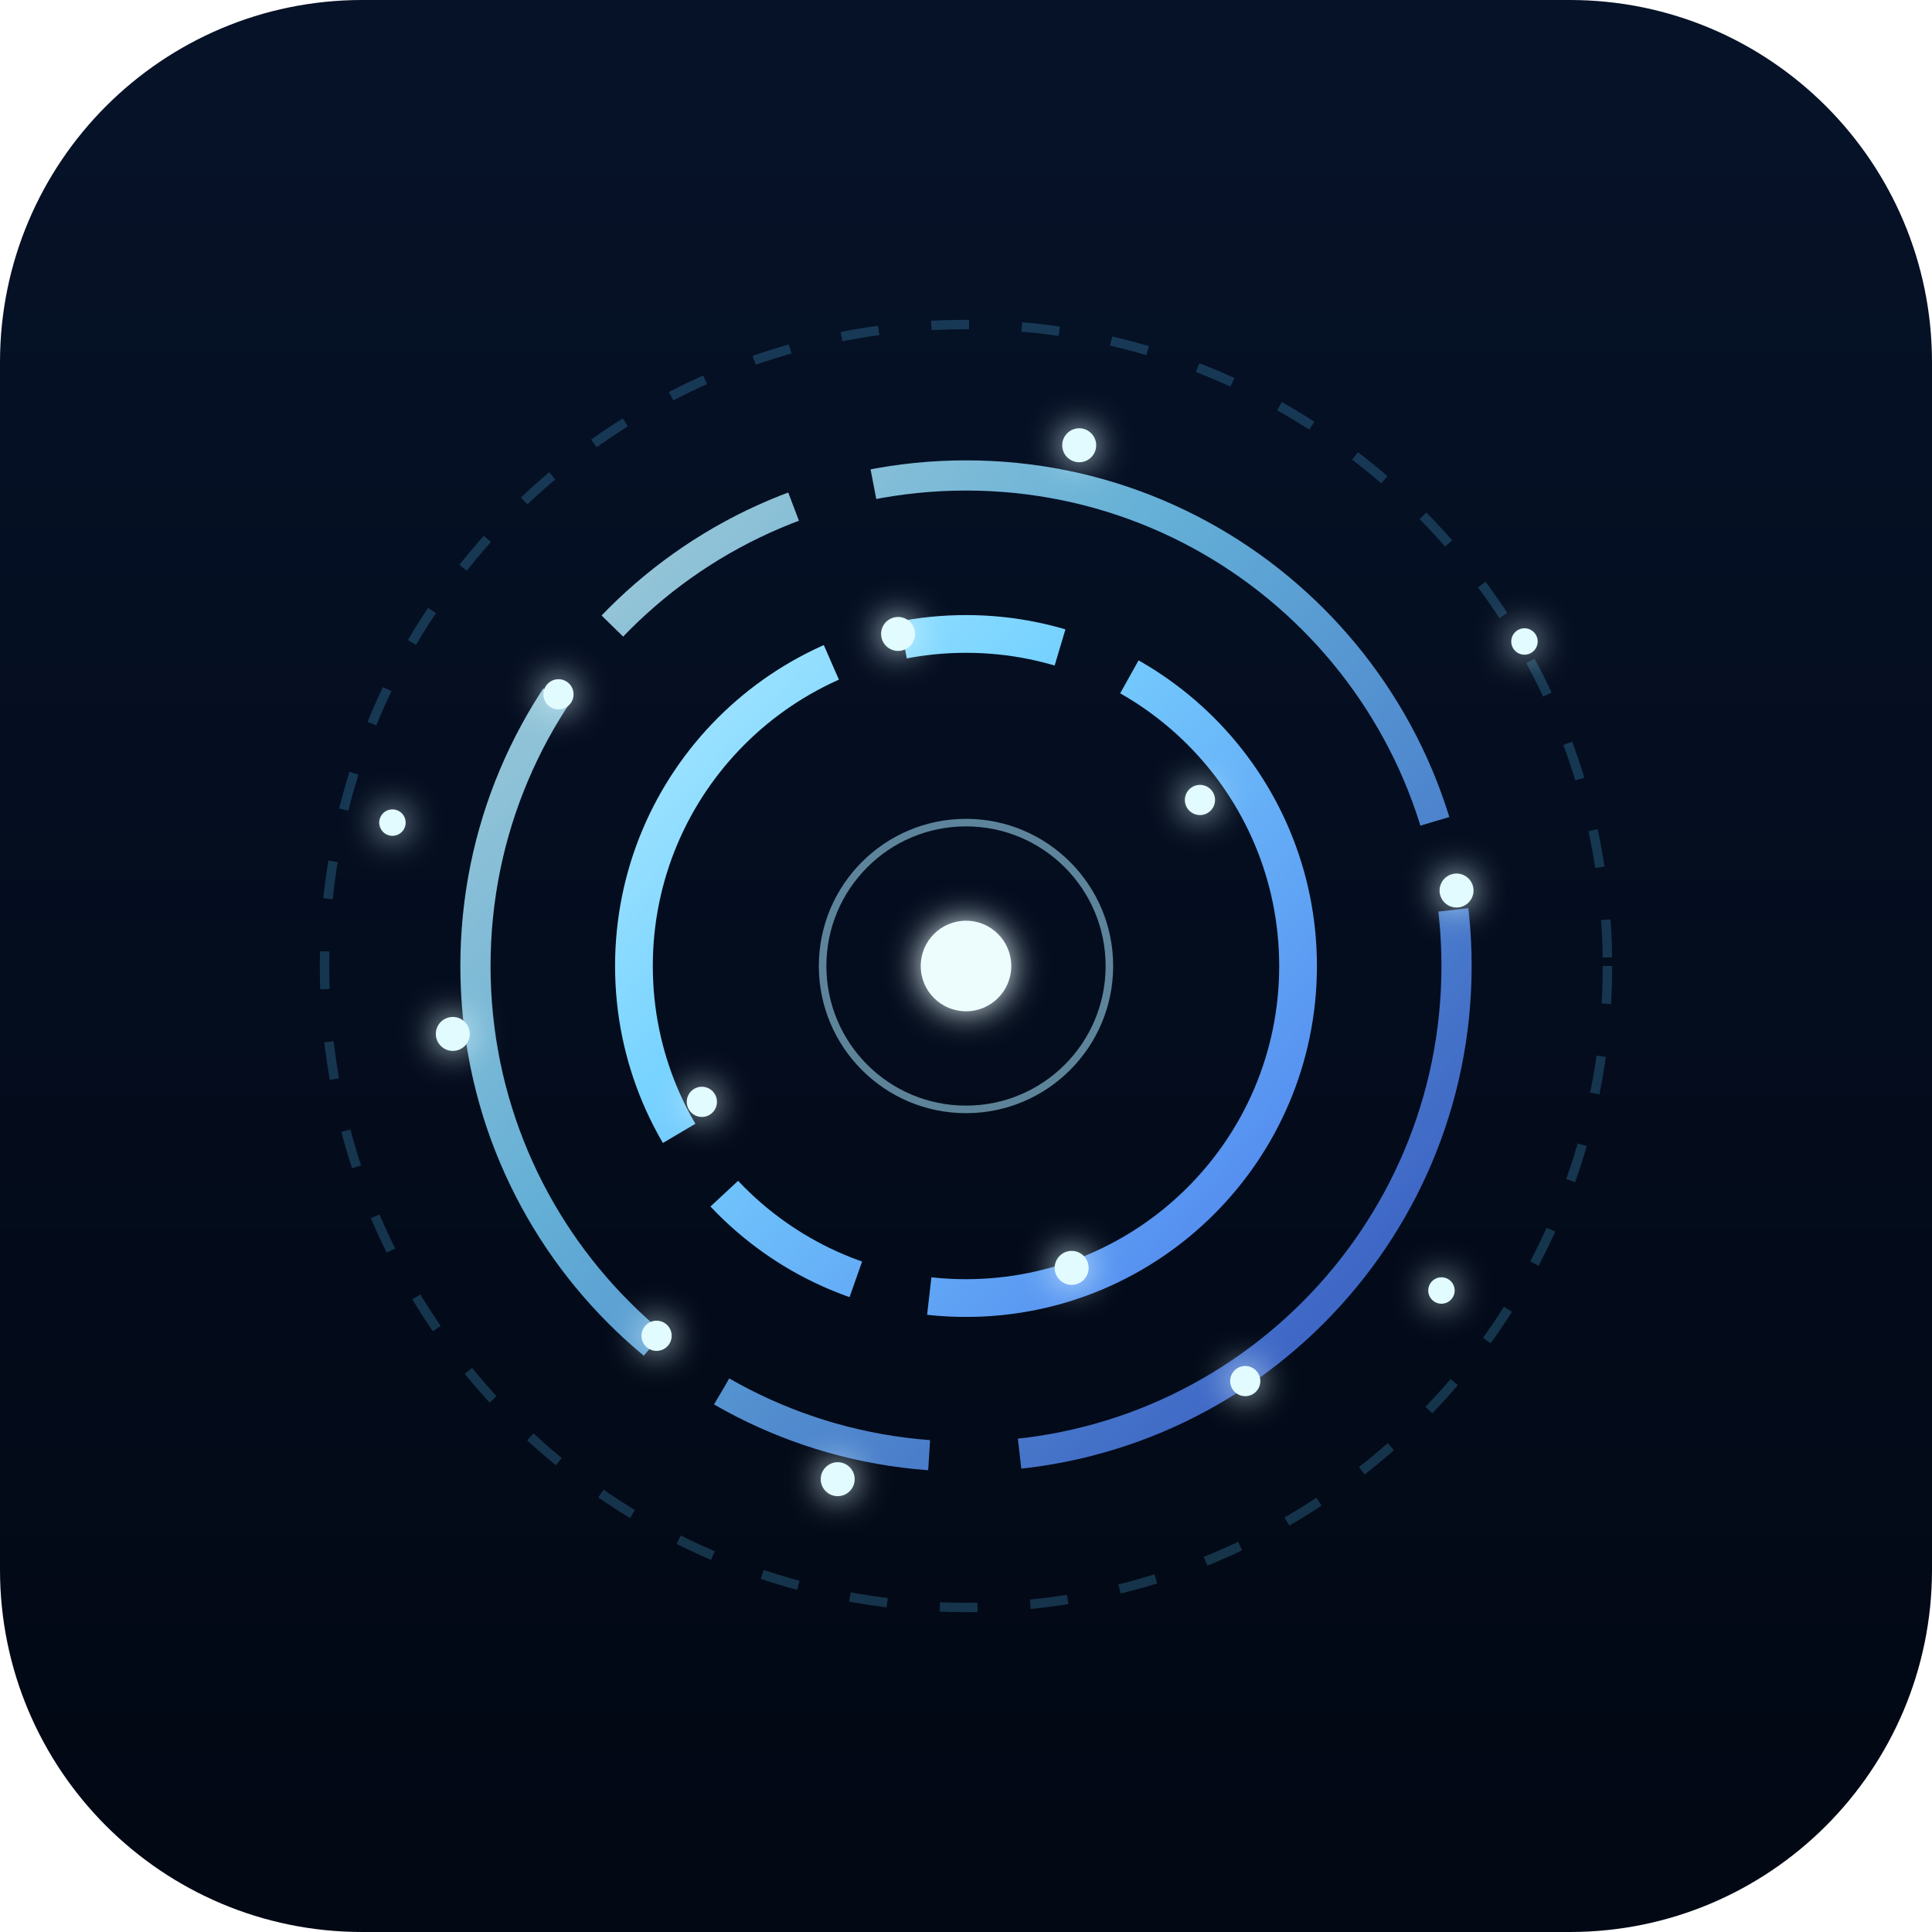
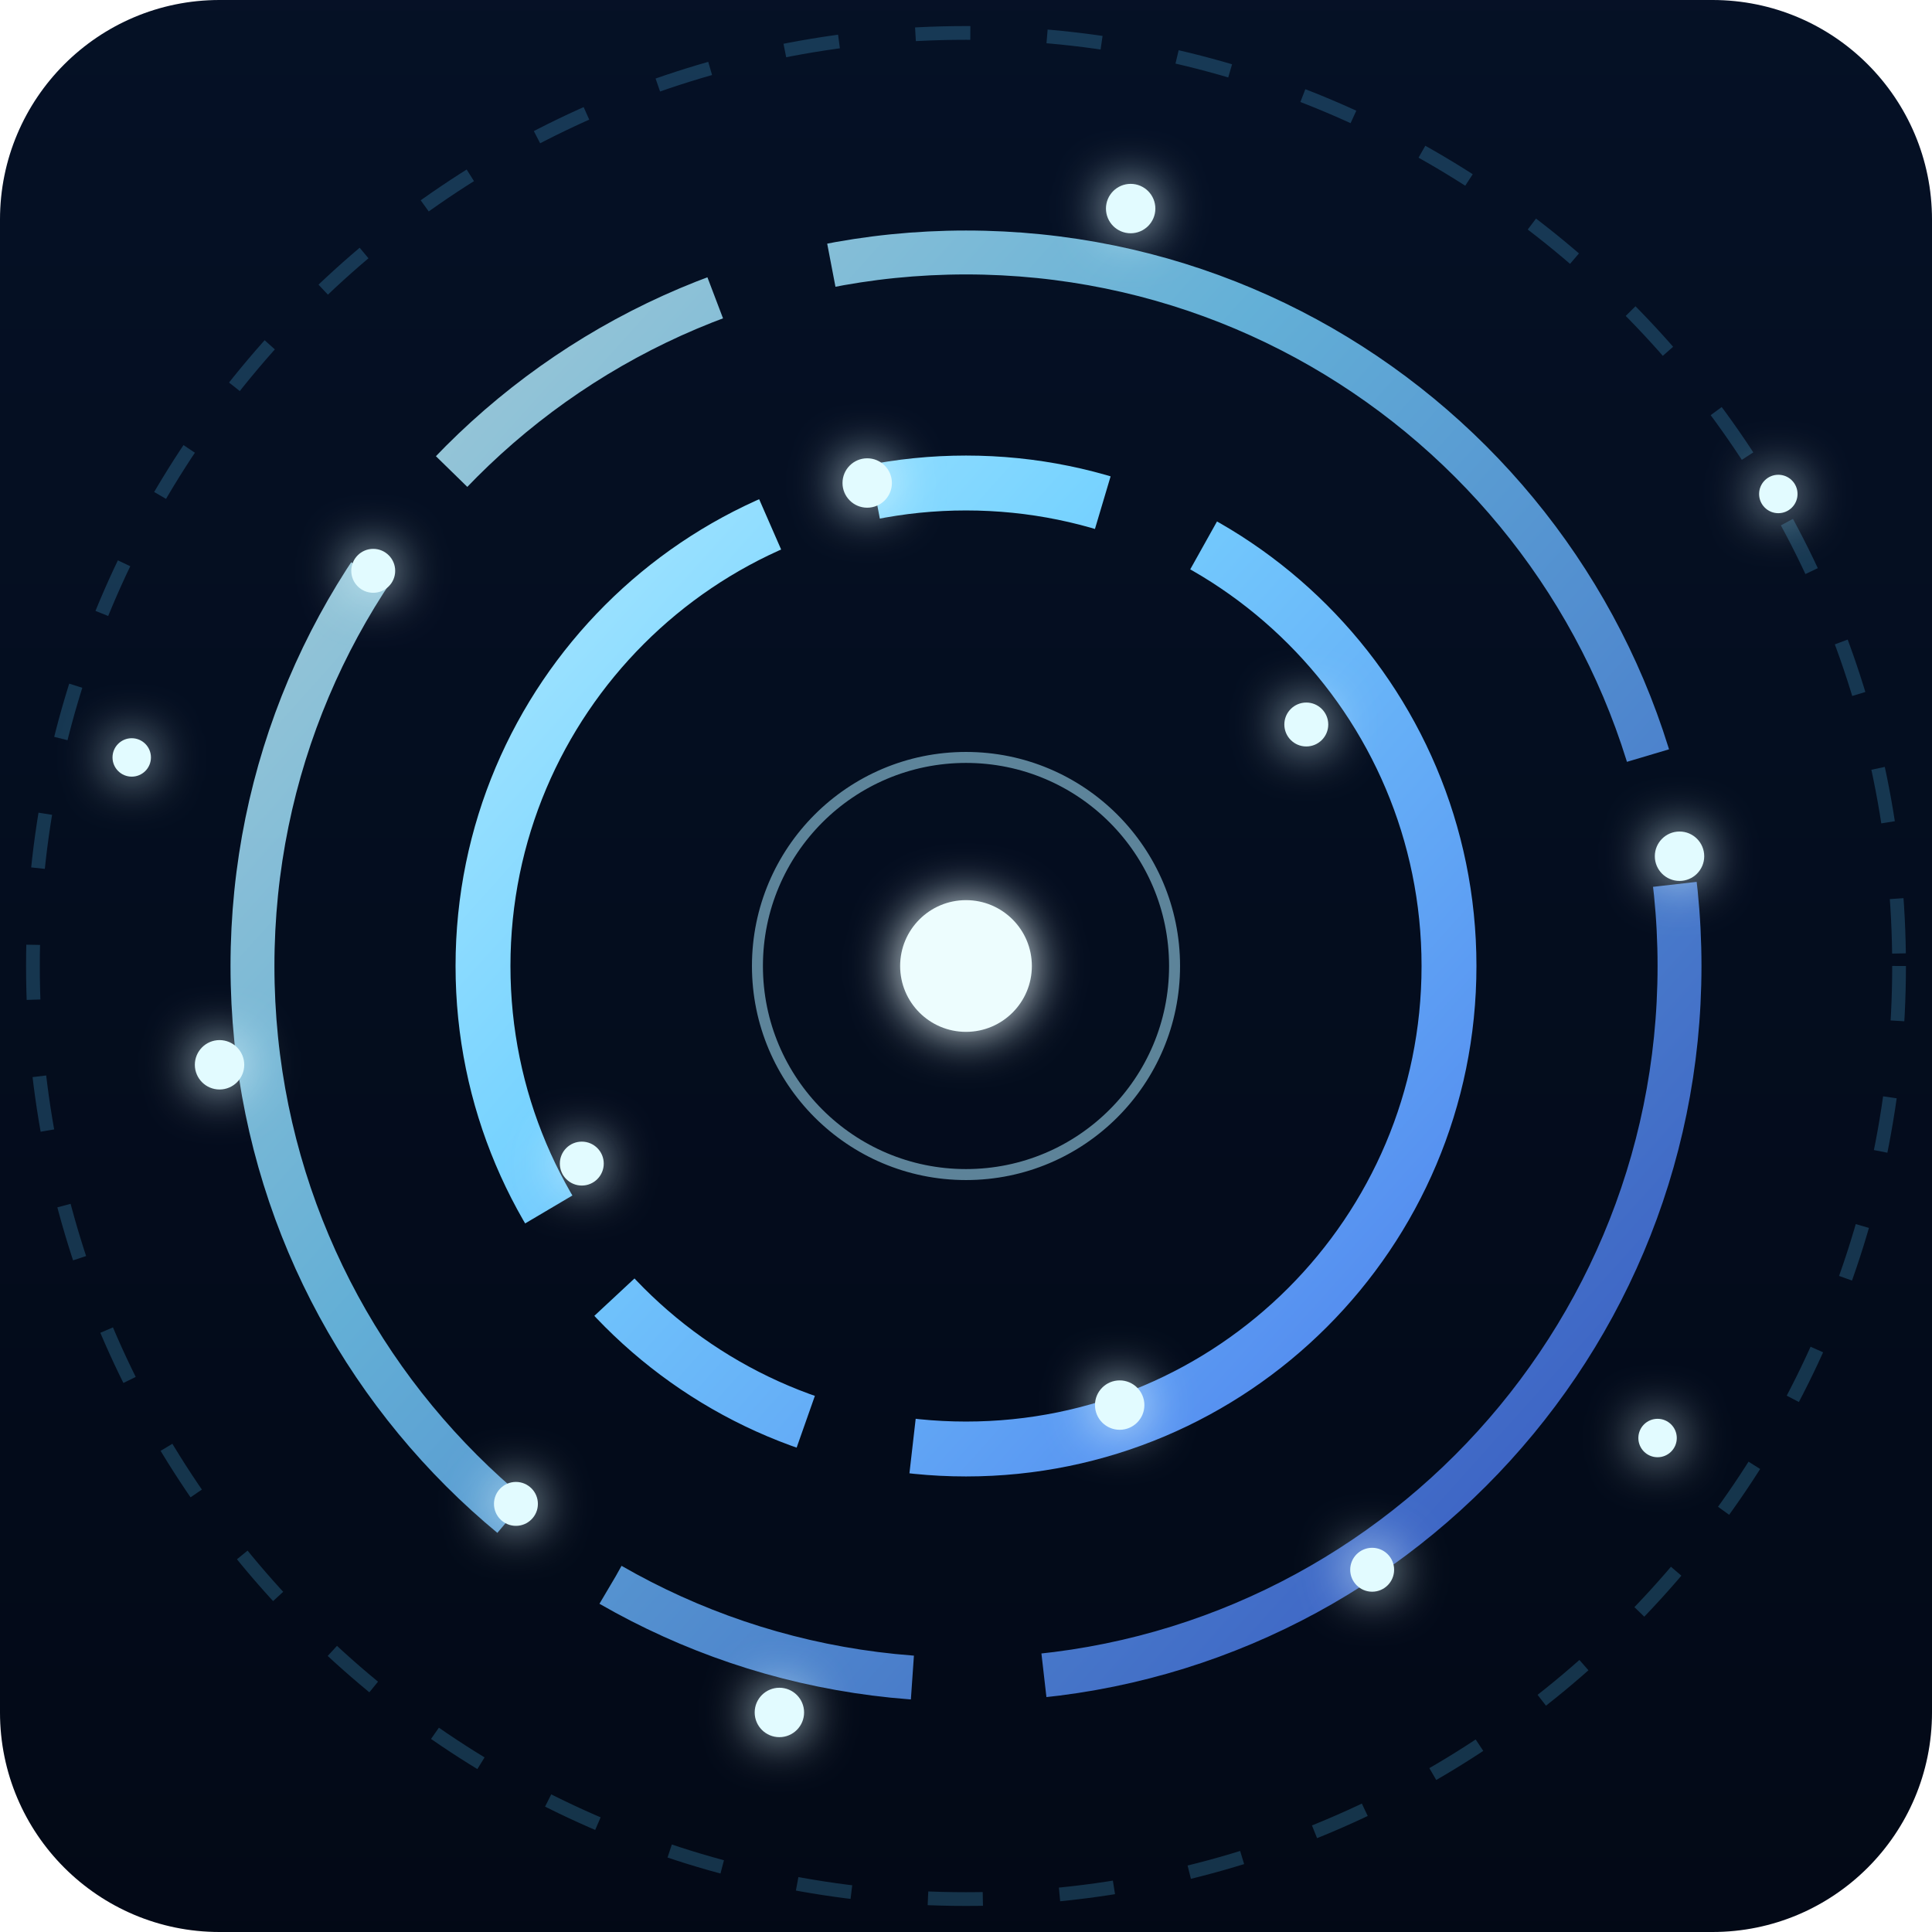
- <svg xmlns="http://www.w3.org/2000/svg" width="512" height="512" viewBox="0 0 512 512" fill="none">
+ <svg xmlns="http://www.w3.org/2000/svg" width="1024" height="1024" viewBox="80 80 352 352" fill="none">
  <defs>
    <linearGradient id="bg" x1="256" y1="24" x2="256" y2="488" gradientUnits="userSpaceOnUse">
      <stop stop-color="#061228" />
      <stop offset="1" stop-color="#020814" />
    </linearGradient>
    <linearGradient id="ring" x1="112" y1="132" x2="388" y2="380" gradientUnits="userSpaceOnUse">
      <stop stop-color="#D6FAFF" />
      <stop offset="0.4" stop-color="#78D3FF" />
      <stop offset="1" stop-color="#3F63E6" />
    </linearGradient>
    <filter id="glow" x="-50%" y="-50%" width="200%" height="200%">
      <feGaussianBlur stdDeviation="4.5" result="b" />
      <feMerge>
        <feMergeNode in="b" />
        <feMergeNode in="SourceGraphic" />
      </feMerge>
    </filter>
  </defs>
-   <rect width="512" height="512" rx="96" fill="url(#bg)" />
+   <rect x="80" y="80" width="352" height="352" rx="40" fill="url(#bg)" />
  <circle cx="256" cy="256" r="12" fill="#EDFDFE" filter="url(#glow)" />
  <circle cx="256" cy="256" r="38" stroke="#A5E5FF" stroke-opacity="0.55" stroke-width="2" />
  <circle cx="256" cy="256" r="88" stroke="url(#ring)" stroke-width="10" stroke-dasharray="148 20 42 20" />
  <circle cx="256" cy="256" r="130" stroke="url(#ring)" stroke-opacity="0.82" stroke-width="8" stroke-dasharray="190 24 58 22" />
  <circle cx="256" cy="256" r="170" stroke="#5ACBFF" stroke-opacity="0.22" stroke-width="2.5" stroke-dasharray="10 14" />
  <g fill="#E2FBFF" filter="url(#glow)">
    <circle cx="238" cy="168" r="4.5" />
    <circle cx="318" cy="212" r="4" />
    <circle cx="186" cy="292" r="4" />
    <circle cx="284" cy="336" r="4.5" />
    <circle cx="286" cy="118" r="4.5" />
    <circle cx="148" cy="184" r="4" />
    <circle cx="386" cy="236" r="4.5" />
    <circle cx="330" cy="366" r="4" />
    <circle cx="222" cy="392" r="4.5" />
    <circle cx="120" cy="274" r="4.5" />
    <circle cx="174" cy="354" r="4" />
    <circle cx="404" cy="170" r="3.5" />
    <circle cx="382" cy="342" r="3.5" />
    <circle cx="104" cy="218" r="3.5" />
  </g>
</svg>
